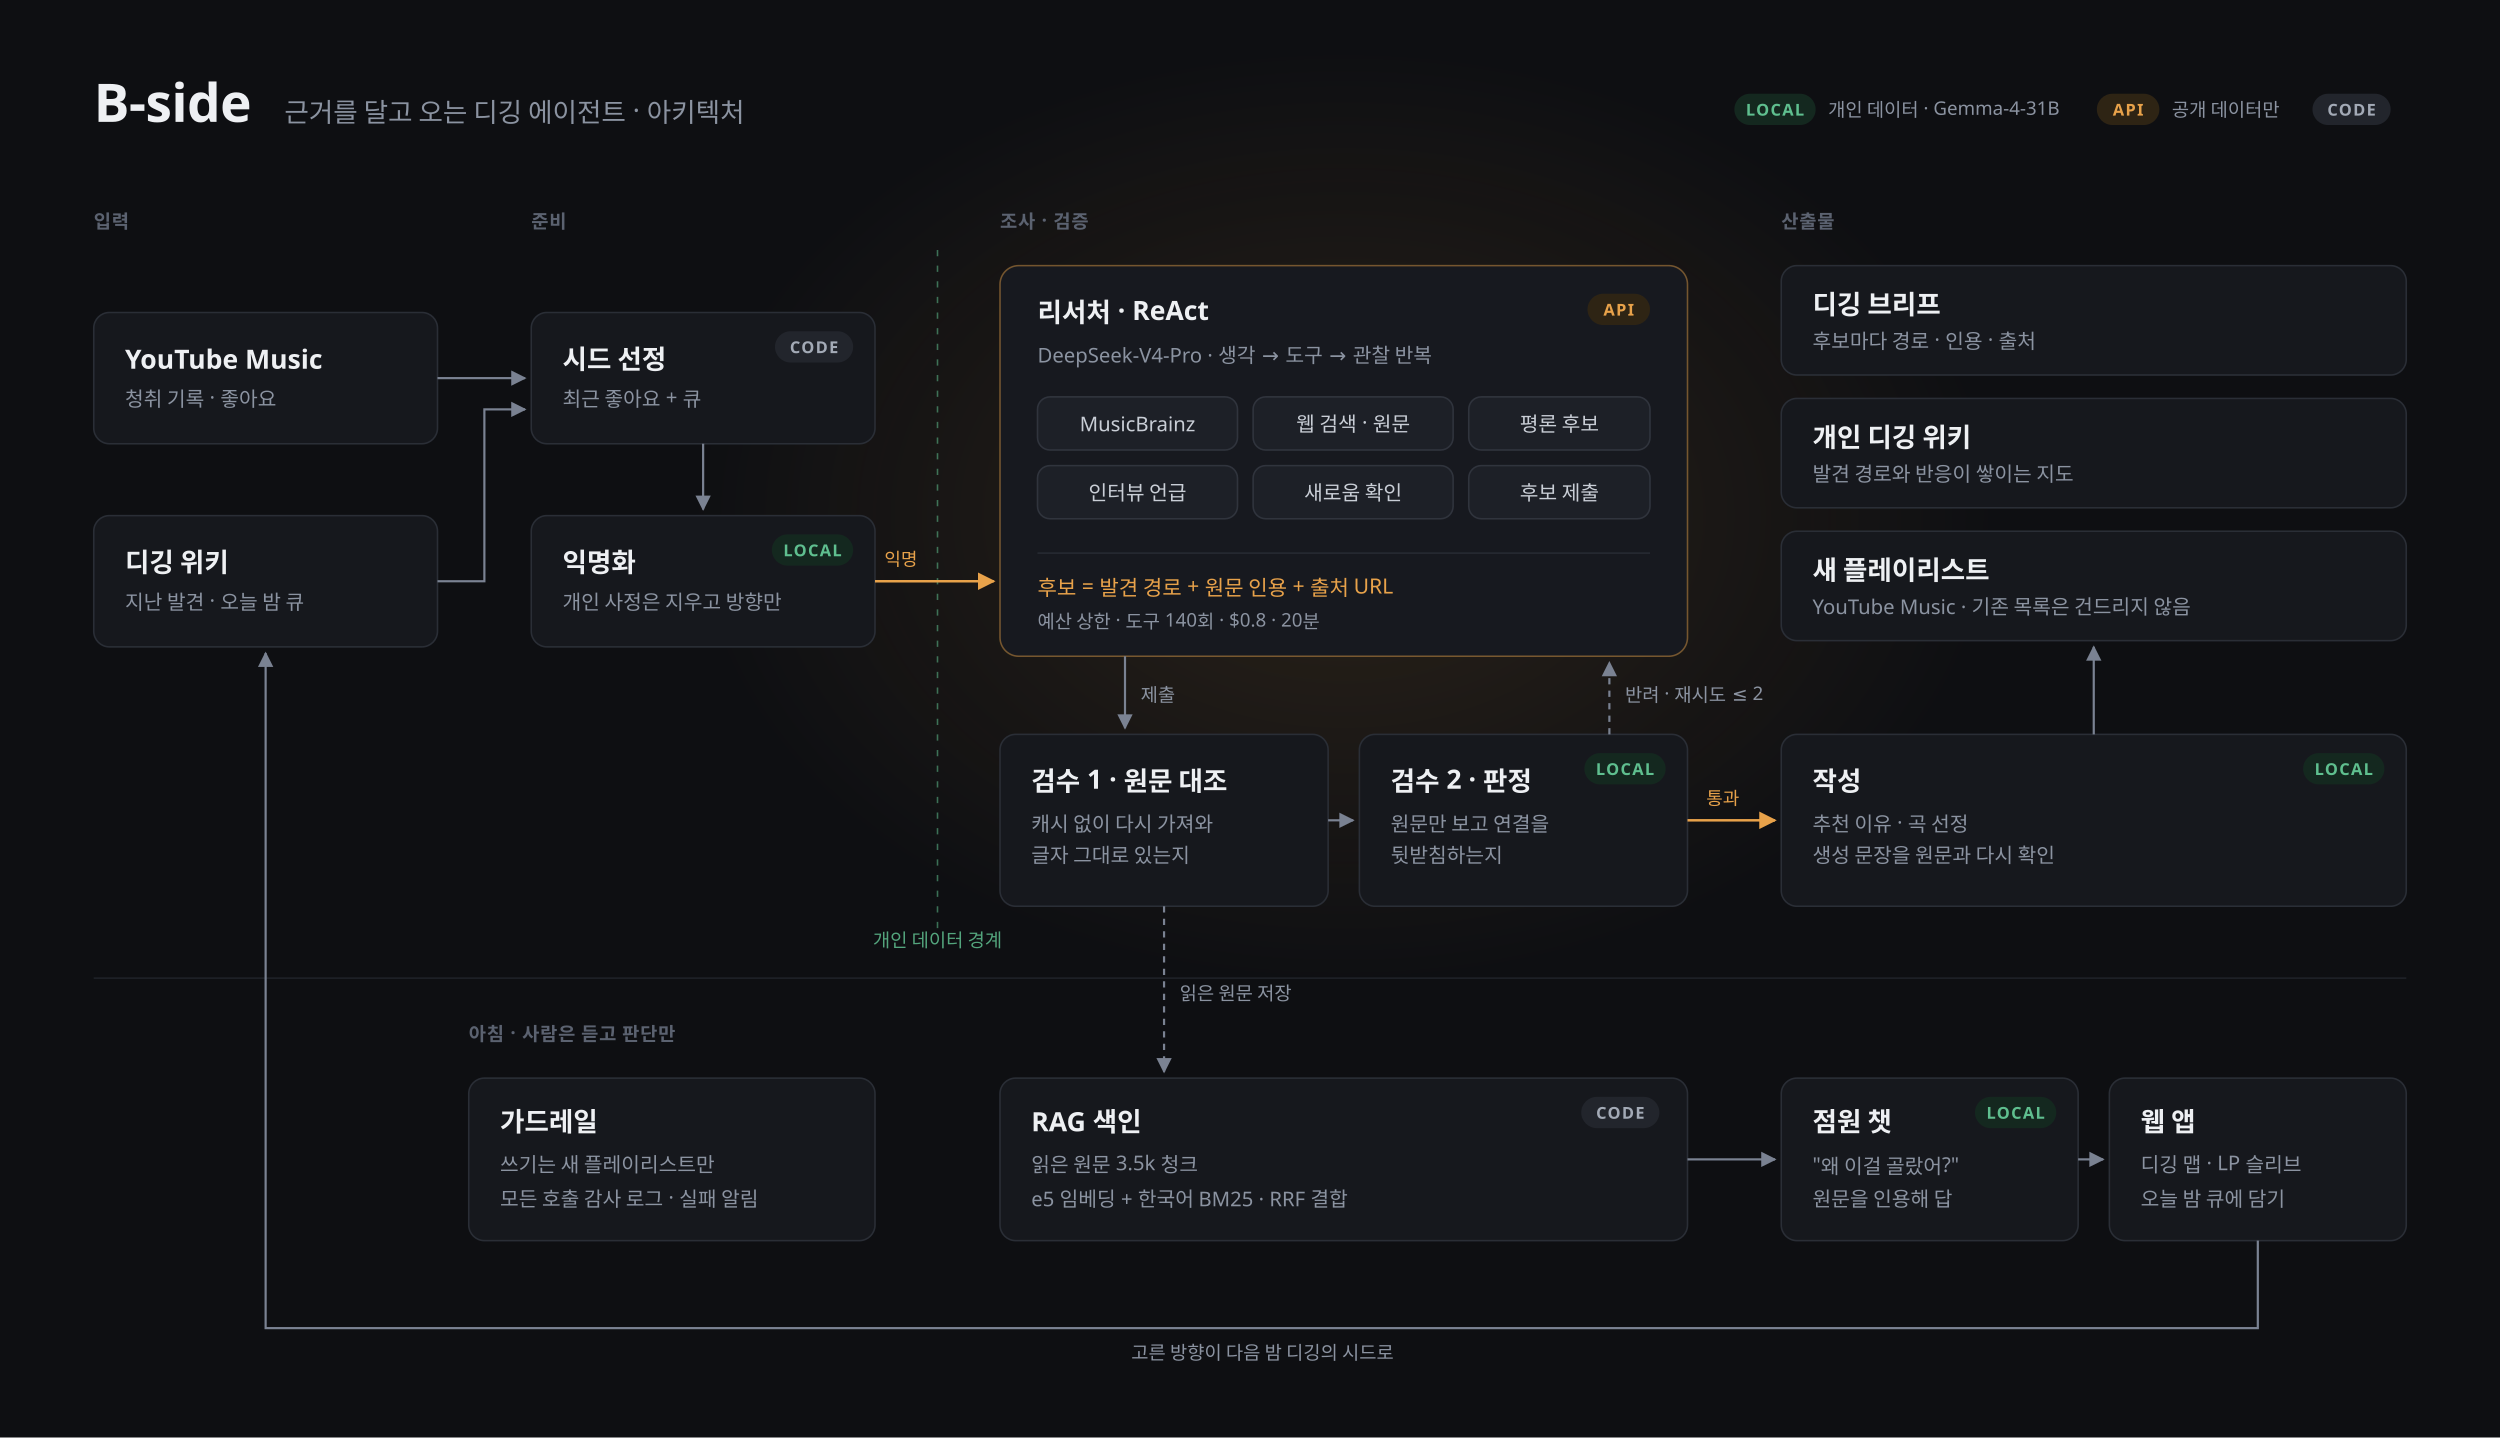
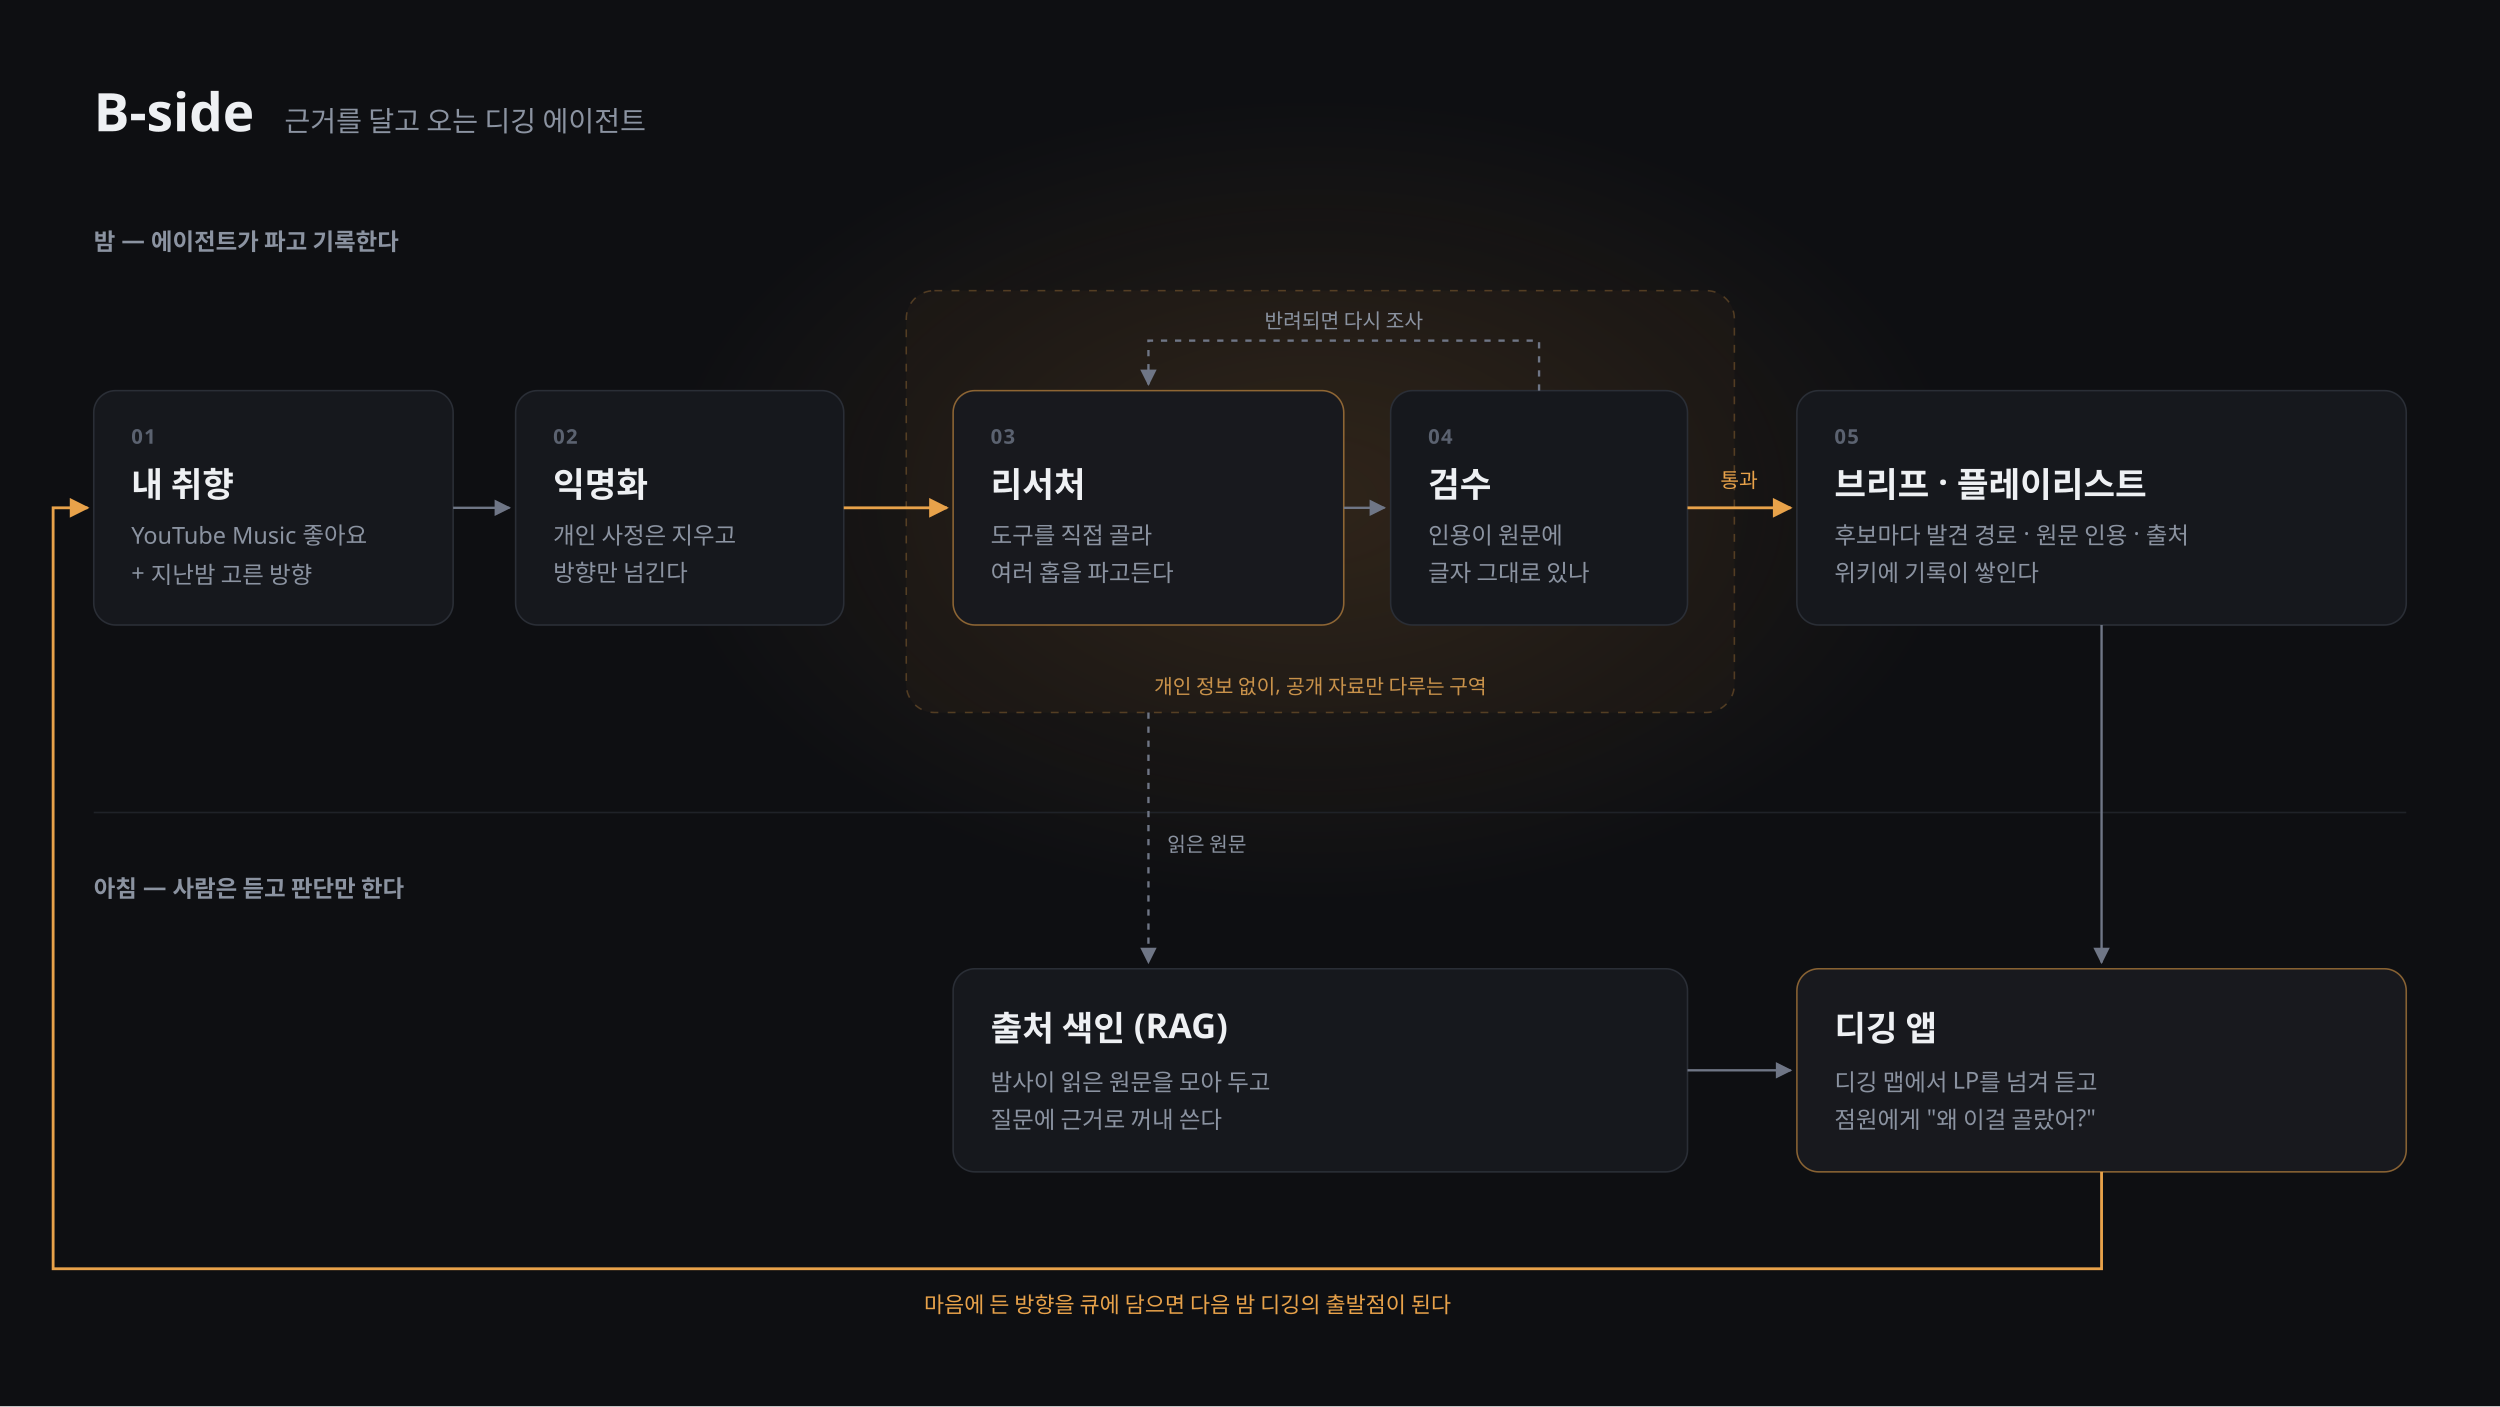
- <svg xmlns="http://www.w3.org/2000/svg" width="1600" height="920" viewBox="0 0 1600 920" font-family="Pretendard, 'Apple SD Gothic Neo', 'Noto Sans KR', sans-serif">
+ <svg xmlns="http://www.w3.org/2000/svg" width="1600" height="900" viewBox="0 0 1600 900" font-family="Pretendard, 'Apple SD Gothic Neo', 'Noto Sans KR', sans-serif">
  <defs>
    <marker id="a" viewBox="0 0 10 10" refX="9" refY="5" markerWidth="7" markerHeight="7" orient="auto-start-reverse">
-       <path d="M0 0 L10 5 L0 10 z" fill="#7a8292" />
+       <path d="M0 0 L10 5 L0 10 z" fill="#6f7686" />
    </marker>
    <marker id="ac" viewBox="0 0 10 10" refX="9" refY="5" markerWidth="7" markerHeight="7" orient="auto-start-reverse">
      <path d="M0 0 L10 5 L0 10 z" fill="#e8a24a" />
    </marker>
    <radialGradient id="glow" cx="0.5" cy="0.5" r="0.5">
-       <stop offset="0" stop-color="#e8a24a" stop-opacity="0.13" />
+       <stop offset="0" stop-color="#e8a24a" stop-opacity="0.12" />
      <stop offset="1" stop-color="#e8a24a" stop-opacity="0" />
    </radialGradient>
    <style>
      .n { fill: #16181d; stroke: #2a2e36; stroke-width: 1; }
-       .t { fill: #eef0f3; font-size: 17px; font-weight: 600; }
-       .s { fill: #8b93a1; font-size: 13px; }
-       .h { fill: #5b6270; font-size: 12px; font-weight: 600; letter-spacing: 0.04em; }
-       .l { fill: #8b93a1; font-size: 12px; }
-       .e { stroke: #7a8292; stroke-width: 1.4; fill: none; }
-       .pill { fill: #1d2027; stroke: #30343d; stroke-width: 1; }
-       .pt { fill: #c9ced6; font-size: 13px; }
-       .chip-t { font-size: 10.5px; font-weight: 700; letter-spacing: 0.08em; }
+       .k { fill: #5b6270; font-size: 13px; font-weight: 600; letter-spacing: 0.06em; }
+       .t { fill: #eef0f3; font-size: 22px; font-weight: 600; }
+       .s { fill: #8b93a1; font-size: 15px; }
+       .h { fill: #8b93a1; font-size: 15px; font-weight: 600; }
+       .l { fill: #8b93a1; font-size: 13px; }
+       .e { stroke: #6f7686; stroke-width: 1.5; fill: none; }
+       .ea { stroke: #e8a24a; stroke-width: 1.8; fill: none; }
    </style>
  </defs>
-   <rect width="1600" height="920" fill="#0e0f12" />
-   <ellipse cx="860" cy="330" rx="420" ry="300" fill="url(#glow)" />
-   <text x="60" y="78" fill="#eef0f3" font-size="34" font-weight="700" letter-spacing="-0.01em">B-side</text>
-   <text x="182" y="78" fill="#8b93a1" font-size="17">근거를 달고 오는 디깅 에이전트 · 아키텍처</text>
-   <g transform="translate(1110 60)">
-     <rect width="52" height="20" rx="10" fill="#14281f" />
-     <text x="26" y="14" text-anchor="middle" class="chip-t" fill="#5fbf8f">LOCAL</text>
-     <text x="60" y="14.5" class="l">개인 데이터 · Gemma-4-31B</text>
-     <rect x="232" width="40" height="20" rx="10" fill="#2e2414" />
-     <text x="252" y="14" text-anchor="middle" class="chip-t" fill="#e8a24a">API</text>
-     <text x="280" y="14.5" class="l">공개 데이터만</text>
-     <rect x="370" width="50" height="20" rx="10" fill="#22252c" />
-     <text x="395" y="14" text-anchor="middle" class="chip-t" fill="#a3aab6">CODE</text>
-   </g>
-   <text x="60" y="146" class="h">입력</text>
-   <text x="340" y="146" class="h">준비</text>
-   <text x="640" y="146" class="h">조사 · 검증</text>
-   <text x="1140" y="146" class="h">산출물</text>
-   <line x1="60" y1="626" x2="1540" y2="626" stroke="#1f2228" />
-   <text x="300" y="666" class="h">아침 · 사람은 듣고 판단만</text>
-   <line x1="600" y1="160" x2="600" y2="600" stroke="#5fbf8f" stroke-opacity="0.55" stroke-dasharray="4 6" />
-   <text x="600" y="606" text-anchor="middle" fill="#5fbf8f" font-size="12" opacity="0.85">개인 데이터 경계</text>
-   <rect class="n" x="60" y="200" width="220" height="84" rx="10" />
-   <text class="t" x="80" y="236">YouTube Music</text>
-   <text class="s" x="80" y="260">청취 기록 · 좋아요</text>
-   <rect class="n" x="60" y="330" width="220" height="84" rx="10" />
-   <text class="t" x="80" y="366">디깅 위키</text>
-   <text class="s" x="80" y="390">지난 발견 · 오늘 밤 큐</text>
-   <rect class="n" x="340" y="200" width="220" height="84" rx="10" />
-   <text class="t" x="360" y="236">시드 선정</text>
-   <text class="s" x="360" y="260">최근 좋아요 + 큐</text>
-   <rect x="496" y="212" width="50" height="20" rx="10" fill="#22252c" />
-   <text x="521" y="226" text-anchor="middle" class="chip-t" fill="#a3aab6">CODE</text>
-   <rect class="n" x="340" y="330" width="220" height="84" rx="10" />
-   <text class="t" x="360" y="366">익명화</text>
-   <text class="s" x="360" y="390">개인 사정은 지우고 방향만</text>
-   <rect x="494" y="342" width="52" height="20" rx="10" fill="#14281f" />
-   <text x="520" y="356" text-anchor="middle" class="chip-t" fill="#5fbf8f">LOCAL</text>
-   <rect x="640" y="170" width="440" height="250" rx="12" fill="#17191f" stroke="#e8a24a" stroke-opacity="0.45" />
-   <text class="t" x="664" y="206" font-size="19">리서처 · ReAct</text>
-   <rect x="1016" y="188" width="40" height="20" rx="10" fill="#2e2414" />
-   <text x="1036" y="202" text-anchor="middle" class="chip-t" fill="#e8a24a">API</text>
-   <text class="s" x="664" y="232">DeepSeek-V4-Pro · 생각 → 도구 → 관찰 반복</text>
-   <g>
-     <rect class="pill" x="664" y="254" width="128" height="34" rx="8" />
-     <text class="pt" x="728" y="276" text-anchor="middle">MusicBrainz</text>
-     <rect class="pill" x="802" y="254" width="128" height="34" rx="8" />
-     <text class="pt" x="866" y="276" text-anchor="middle">웹 검색 · 원문</text>
-     <rect class="pill" x="940" y="254" width="116" height="34" rx="8" />
-     <text class="pt" x="998" y="276" text-anchor="middle">평론 후보</text>
-     <rect class="pill" x="664" y="298" width="128" height="34" rx="8" />
-     <text class="pt" x="728" y="320" text-anchor="middle">인터뷰 언급</text>
-     <rect class="pill" x="802" y="298" width="128" height="34" rx="8" />
-     <text class="pt" x="866" y="320" text-anchor="middle">새로움 확인</text>
-     <rect class="pill" x="940" y="298" width="116" height="34" rx="8" />
-     <text class="pt" x="998" y="320" text-anchor="middle">후보 제출</text>
-   </g>
-   <line x1="664" y1="354" x2="1056" y2="354" stroke="#262a32" />
-   <text x="664" y="381" fill="#e8a24a" font-size="13.5">후보 = 발견 경로 + 원문 인용 + 출처 URL</text>
-   <text x="664" y="402" class="l">예산 상한 · 도구 140회 · $0.8 · 20분</text>
-   <rect class="n" x="640" y="470" width="210" height="110" rx="10" />
-   <text class="t" x="660" y="506">검수 1 · 원문 대조</text>
-   <text class="s" x="660" y="532">캐시 없이 다시 가져와</text>
-   <text class="s" x="660" y="552">글자 그대로 있는지</text>
-   <rect class="n" x="870" y="470" width="210" height="110" rx="10" />
-   <text class="t" x="890" y="506">검수 2 · 판정</text>
-   <text class="s" x="890" y="532">원문만 보고 연결을</text>
-   <text class="s" x="890" y="552">뒷받침하는지</text>
-   <rect x="1014" y="482" width="52" height="20" rx="10" fill="#14281f" />
-   <text x="1040" y="496" text-anchor="middle" class="chip-t" fill="#5fbf8f">LOCAL</text>
-   <rect class="n" x="1140" y="170" width="400" height="70" rx="10" />
-   <text class="t" x="1160" y="201">디깅 브리프</text>
-   <text class="s" x="1160" y="223">후보마다 경로 · 인용 · 출처</text>
-   <rect class="n" x="1140" y="255" width="400" height="70" rx="10" />
-   <text class="t" x="1160" y="286">개인 디깅 위키</text>
-   <text class="s" x="1160" y="308">발견 경로와 반응이 쌓이는 지도</text>
-   <rect class="n" x="1140" y="340" width="400" height="70" rx="10" />
-   <text class="t" x="1160" y="371">새 플레이리스트</text>
-   <text class="s" x="1160" y="393">YouTube Music · 기존 목록은 건드리지 않음</text>
-   <rect class="n" x="1140" y="470" width="400" height="110" rx="10" />
-   <text class="t" x="1160" y="506">작성</text>
-   <text class="s" x="1160" y="532">추천 이유 · 곡 선정</text>
-   <text class="s" x="1160" y="552">생성 문장을 원문과 다시 확인</text>
-   <rect x="1474" y="482" width="52" height="20" rx="10" fill="#14281f" />
-   <text x="1500" y="496" text-anchor="middle" class="chip-t" fill="#5fbf8f">LOCAL</text>
-   <rect class="n" x="300" y="690" width="260" height="104" rx="10" />
-   <text class="t" x="320" y="724">가드레일</text>
-   <text class="s" x="320" y="750">쓰기는 새 플레이리스트만</text>
-   <text class="s" x="320" y="772">모든 호출 감사 로그 · 실패 알림</text>
-   <rect class="n" x="640" y="690" width="440" height="104" rx="10" />
-   <text class="t" x="660" y="724">RAG 색인</text>
-   <text class="s" x="660" y="750">읽은 원문 3.5k 청크</text>
-   <text class="s" x="660" y="772">e5 임베딩 + 한국어 BM25 · RRF 결합</text>
-   <rect x="1012" y="702" width="50" height="20" rx="10" fill="#22252c" />
-   <text x="1037" y="716" text-anchor="middle" class="chip-t" fill="#a3aab6">CODE</text>
-   <rect class="n" x="1140" y="690" width="190" height="104" rx="10" />
-   <text class="t" x="1160" y="724">점원 챗</text>
-   <text class="s" x="1160" y="750">"왜 이걸 골랐어?"</text>
-   <text class="s" x="1160" y="772">원문을 인용해 답</text>
-   <rect x="1264" y="702" width="52" height="20" rx="10" fill="#14281f" />
-   <text x="1290" y="716" text-anchor="middle" class="chip-t" fill="#5fbf8f">LOCAL</text>
-   <rect class="n" x="1350" y="690" width="190" height="104" rx="10" />
-   <text class="t" x="1370" y="724">웹 앱</text>
-   <text class="s" x="1370" y="750">디깅 맵 · LP 슬리브</text>
-   <text class="s" x="1370" y="772">오늘 밤 큐에 담기</text>
-   <path class="e" d="M280 242 H336" marker-end="url(#a)" />
-   <path class="e" d="M280 372 H310 V262 H336" marker-end="url(#a)" />
-   <path class="e" d="M450 284 V326" marker-end="url(#a)" />
-   <path d="M560 372 H636" stroke="#e8a24a" stroke-width="1.6" fill="none" marker-end="url(#ac)" />
-   <text x="566" y="362" fill="#e8a24a" font-size="11.5">익명</text>
-   <path class="e" d="M720 420 V466" marker-end="url(#a)" />
-   <text x="730" y="449" class="l">제출</text>
-   <path class="e" d="M850 525 H866" marker-end="url(#a)" />
-   <path class="e" d="M1030 470 V424" stroke-dasharray="4 4" marker-end="url(#a)" />
-   <text x="1040" y="449" class="l">반려 · 재시도 ≤ 2</text>
-   <path d="M1080 525 H1136" stroke="#e8a24a" stroke-width="1.6" fill="none" marker-end="url(#ac)" />
-   <text x="1092" y="515" fill="#e8a24a" font-size="11.5">통과</text>
-   <path class="e" d="M1340 470 V414" marker-end="url(#a)" />
-   <path class="e" d="M745 580 V686" stroke-dasharray="4 4" marker-end="url(#a)" />
-   <text x="755" y="640" class="l">읽은 원문 저장</text>
-   <path class="e" d="M1080 742 H1136" marker-end="url(#a)" />
-   <path class="e" d="M1330 742 H1346" marker-end="url(#a)" />
-   <path class="e" d="M1445 794 V850 H170 V418" marker-end="url(#a)" />
-   <text x="808" y="870" text-anchor="middle" class="l">고른 방향이 다음 밤 디깅의 시드로</text>
+   <rect width="1600" height="900" fill="#0e0f12" />
+   <ellipse cx="840" cy="320" rx="420" ry="260" fill="url(#glow)" />
+   <text x="60" y="84" fill="#eef0f3" font-size="34" font-weight="700">B-side</text>
+   <text x="182" y="84" fill="#8b93a1" font-size="18">근거를 달고 오는 디깅 에이전트</text>
+   <text x="60" y="160" class="h">밤 — 에이전트가 파고 기록한다</text>
+   <rect x="580" y="186" width="530" height="270" rx="18" fill="#e8a24a" fill-opacity="0.035" stroke="#e8a24a" stroke-opacity="0.28" stroke-dasharray="5 6" />
+   <text x="845" y="444" text-anchor="middle" fill="#c9924a" font-size="13">개인 정보 없이, 공개 자료만 다루는 구역</text>
+   <rect class="n" x="60" y="250" width="230" height="150" rx="14" />
+   <text class="k" x="84" y="284">01</text>
+   <text class="t" x="84" y="318">내 취향</text>
+   <text class="s" x="84" y="348">YouTube Music 좋아요</text>
+   <text class="s" x="84" y="372">+ 지난밤 고른 방향</text>
+   <rect class="n" x="330" y="250" width="210" height="150" rx="14" />
+   <text class="k" x="354" y="284">02</text>
+   <text class="t" x="354" y="318">익명화</text>
+   <text class="s" x="354" y="348">개인 사정은 지우고</text>
+   <text class="s" x="354" y="372">방향만 넘긴다</text>
+   <rect x="610" y="250" width="250" height="150" rx="14" fill="#18191e" stroke="#e8a24a" stroke-opacity="0.55" />
+   <text class="k" x="634" y="284">03</text>
+   <text class="t" x="634" y="318">리서처</text>
+   <text class="s" x="634" y="348">도구를 직접 골라</text>
+   <text class="s" x="634" y="372">여러 홉을 파고든다</text>
+   <rect class="n" x="890" y="250" width="190" height="150" rx="14" />
+   <text class="k" x="914" y="284">04</text>
+   <text class="t" x="914" y="318">검수</text>
+   <text class="s" x="914" y="348">인용이 원문에</text>
+   <text class="s" x="914" y="372">글자 그대로 있나</text>
+   <rect class="n" x="1150" y="250" width="390" height="150" rx="14" />
+   <text class="k" x="1174" y="284">05</text>
+   <text class="t" x="1174" y="318">브리프 · 플레이리스트</text>
+   <text class="s" x="1174" y="348">후보마다 발견 경로 · 원문 인용 · 출처</text>
+   <text class="s" x="1174" y="372">위키에 기록이 쌓인다</text>
+   <path class="e" d="M290 325 H326" marker-end="url(#a)" />
+   <path class="ea" d="M540 325 H606" marker-end="url(#ac)" />
+   <path class="e" d="M860 325 H886" marker-end="url(#a)" />
+   <path class="ea" d="M1080 325 H1146" marker-end="url(#ac)" />
+   <text x="1113" y="312" text-anchor="middle" fill="#e8a24a" font-size="13">통과</text>
+   <path class="e" d="M985 250 V218 H735 V246" stroke-dasharray="4 5" marker-end="url(#a)" />
+   <text x="860" y="210" text-anchor="middle" class="l">반려되면 다시 조사</text>
+   <line x1="60" y1="520" x2="1540" y2="520" stroke="#1f2228" />
+   <text x="60" y="574" class="h">아침 — 사람은 듣고 판단만 한다</text>
+   <rect class="n" x="610" y="620" width="470" height="130" rx="14" />
+   <text class="t" x="634" y="666">출처 색인 (RAG)</text>
+   <text class="s" x="634" y="698">밤사이 읽은 원문을 모아 두고</text>
+   <text class="s" x="634" y="722">질문에 근거로 꺼내 쓴다</text>
+   <rect x="1150" y="620" width="390" height="130" rx="14" fill="#18191e" stroke="#e8a24a" stroke-opacity="0.55" />
+   <text class="t" x="1174" y="666">디깅 앱</text>
+   <text class="s" x="1174" y="698">디깅 맵에서 LP를 넘겨 듣고</text>
+   <text class="s" x="1174" y="722">점원에게 "왜 이걸 골랐어?"</text>
+   <path class="e" d="M735 456 V616" stroke-dasharray="4 5" marker-end="url(#a)" />
+   <text x="747" y="545" class="l">읽은 원문</text>
+   <path class="e" d="M1345 400 V616" marker-end="url(#a)" />
+   <path class="e" d="M1080 685 H1146" marker-end="url(#a)" />
+   <path class="ea" d="M1345 750 V812 H34 V325 H56" marker-end="url(#ac)" />
+   <text x="760" y="840" text-anchor="middle" fill="#e8a24a" font-size="14">마음에 든 방향을 큐에 담으면 다음 밤 디깅의 출발점이 된다</text>
</svg>
